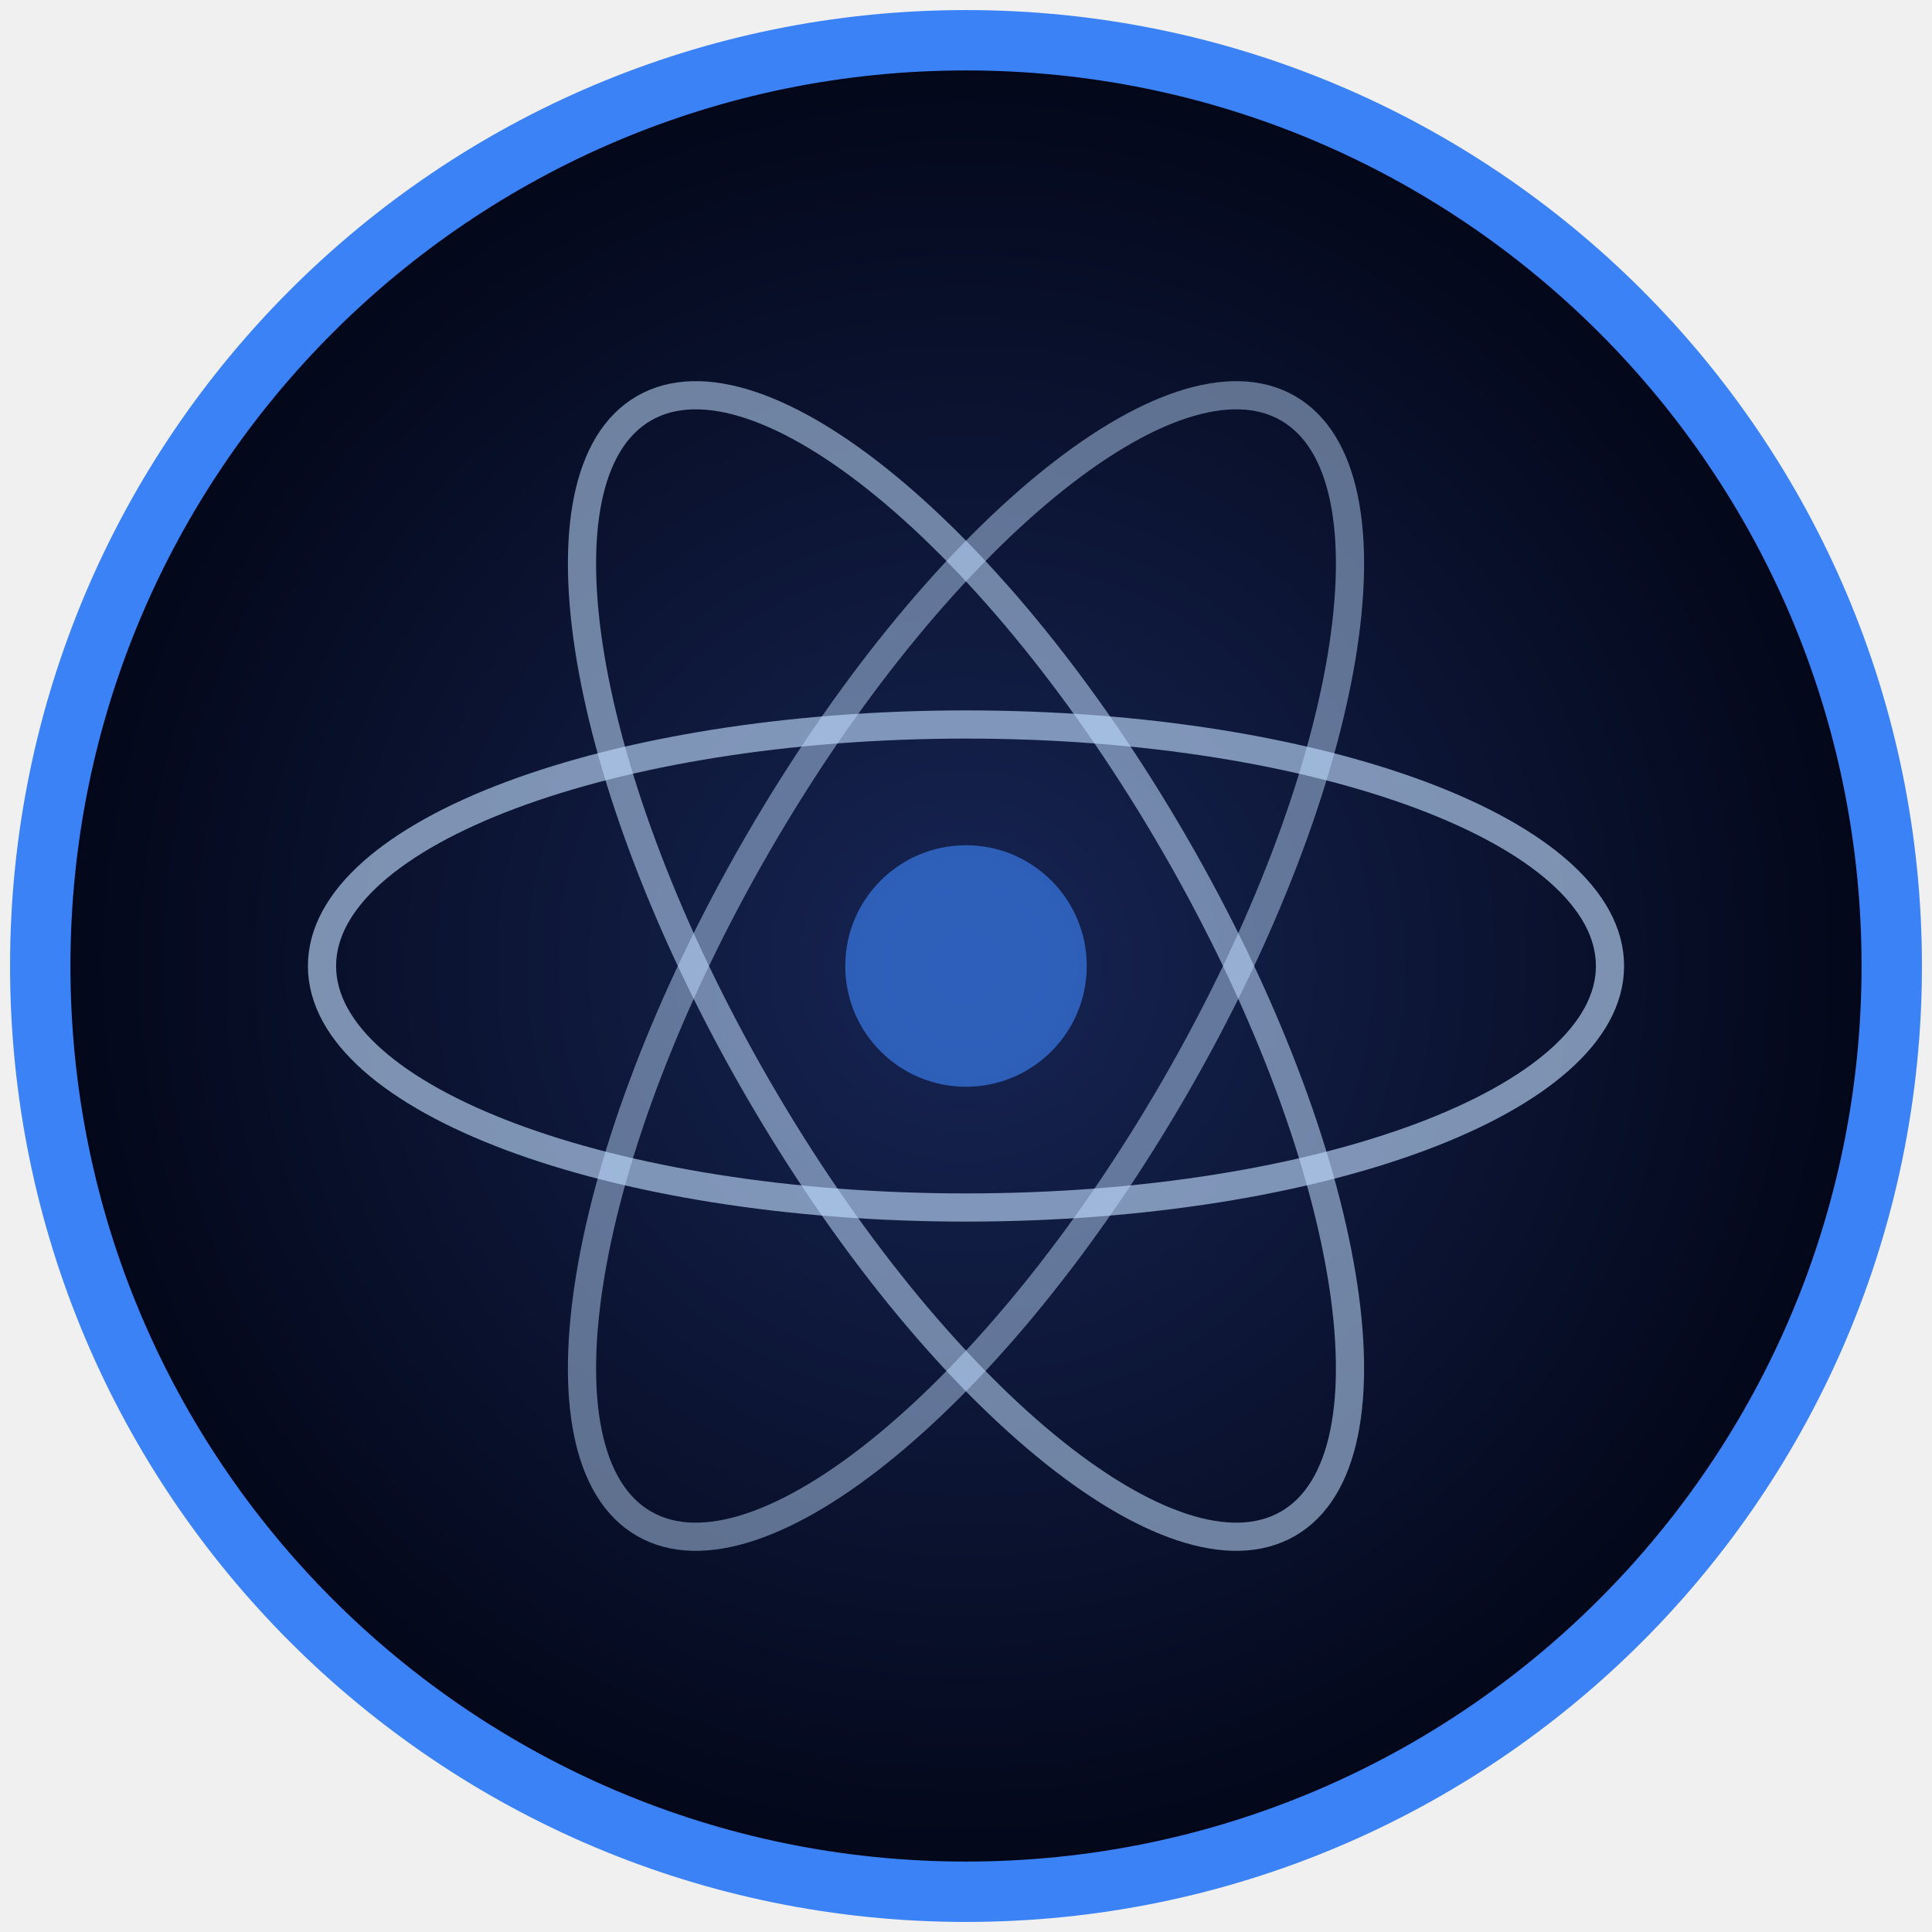
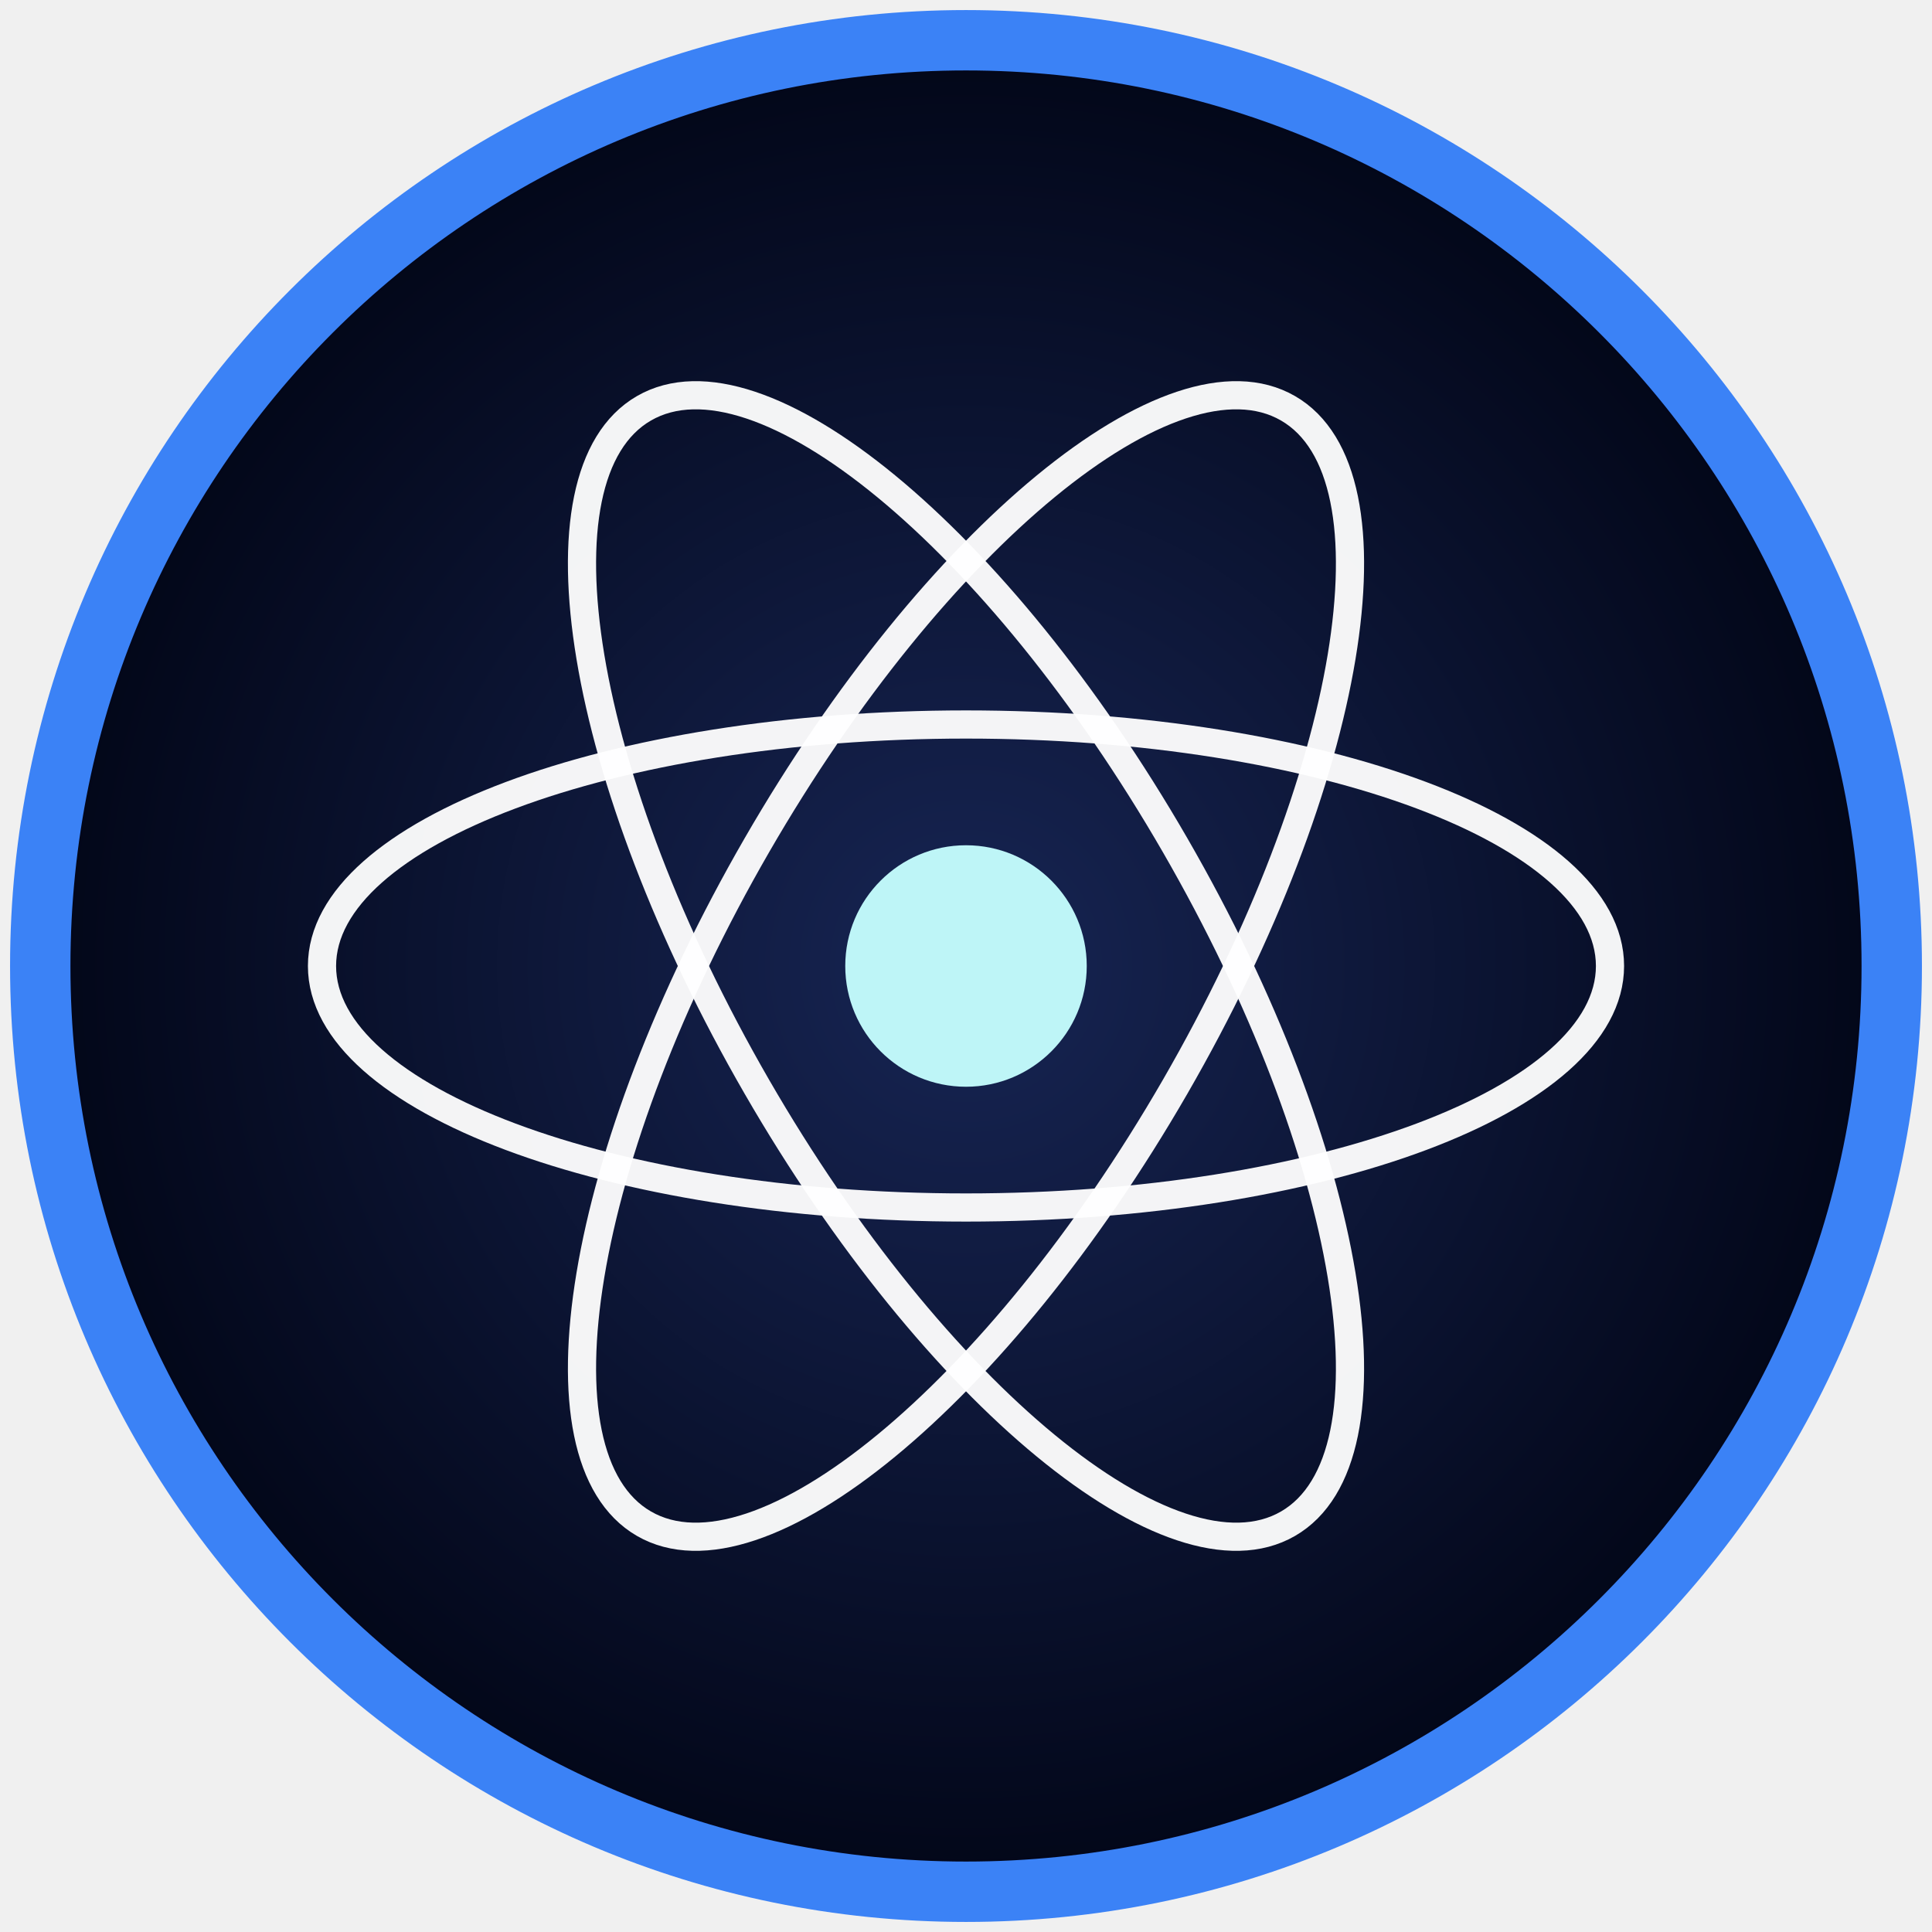
<svg xmlns="http://www.w3.org/2000/svg" viewBox="0 0 48 48">
  <defs>
    <radialGradient id="aat" cx="50%" cy="50%">
      <stop offset="0%" stop-color="#172554" />
      <stop offset="100%" stop-color="#020617" />
    </radialGradient>
  </defs>
  <circle cx="24" cy="24" r="23" fill="url(#aat)" stroke="#3b82f6" stroke-width="1.5" />
-   <ellipse cx="24" cy="24" rx="16" ry="6" stroke="#bfdbfe" stroke-width=".7" fill="none" opacity="0.64" transform="rotate(0 24 24)" />
-   <ellipse cx="24" cy="24" rx="16" ry="6" stroke="#bfdbfe" stroke-width=".7" fill="none" opacity="0.56" transform="rotate(60 24 24)" />
-   <ellipse cx="24" cy="24" rx="16" ry="6" stroke="#bfdbfe" stroke-width=".7" fill="none" opacity="0.48" transform="rotate(120 24 24)" />
-   <circle cx="24" cy="24" r="3" fill="#3b82f6" opacity="0.64" />
+   <ellipse cx="24" cy="24" rx="16" ry="6" stroke="#ffffff" stroke-width=".7" fill="none" opacity="0.95" transform="rotate(0 24 24)" />
+   <ellipse cx="24" cy="24" rx="16" ry="6" stroke="#ffffff" stroke-width=".7" fill="none" opacity="0.95" transform="rotate(60 24 24)" />
+   <ellipse cx="24" cy="24" rx="16" ry="6" stroke="#ffffff" stroke-width=".7" fill="none" opacity="0.95" transform="rotate(120 24 24)" />
+   <circle cx="24" cy="24" r="3" fill="#c6ffff" opacity="0.95" />
</svg>
